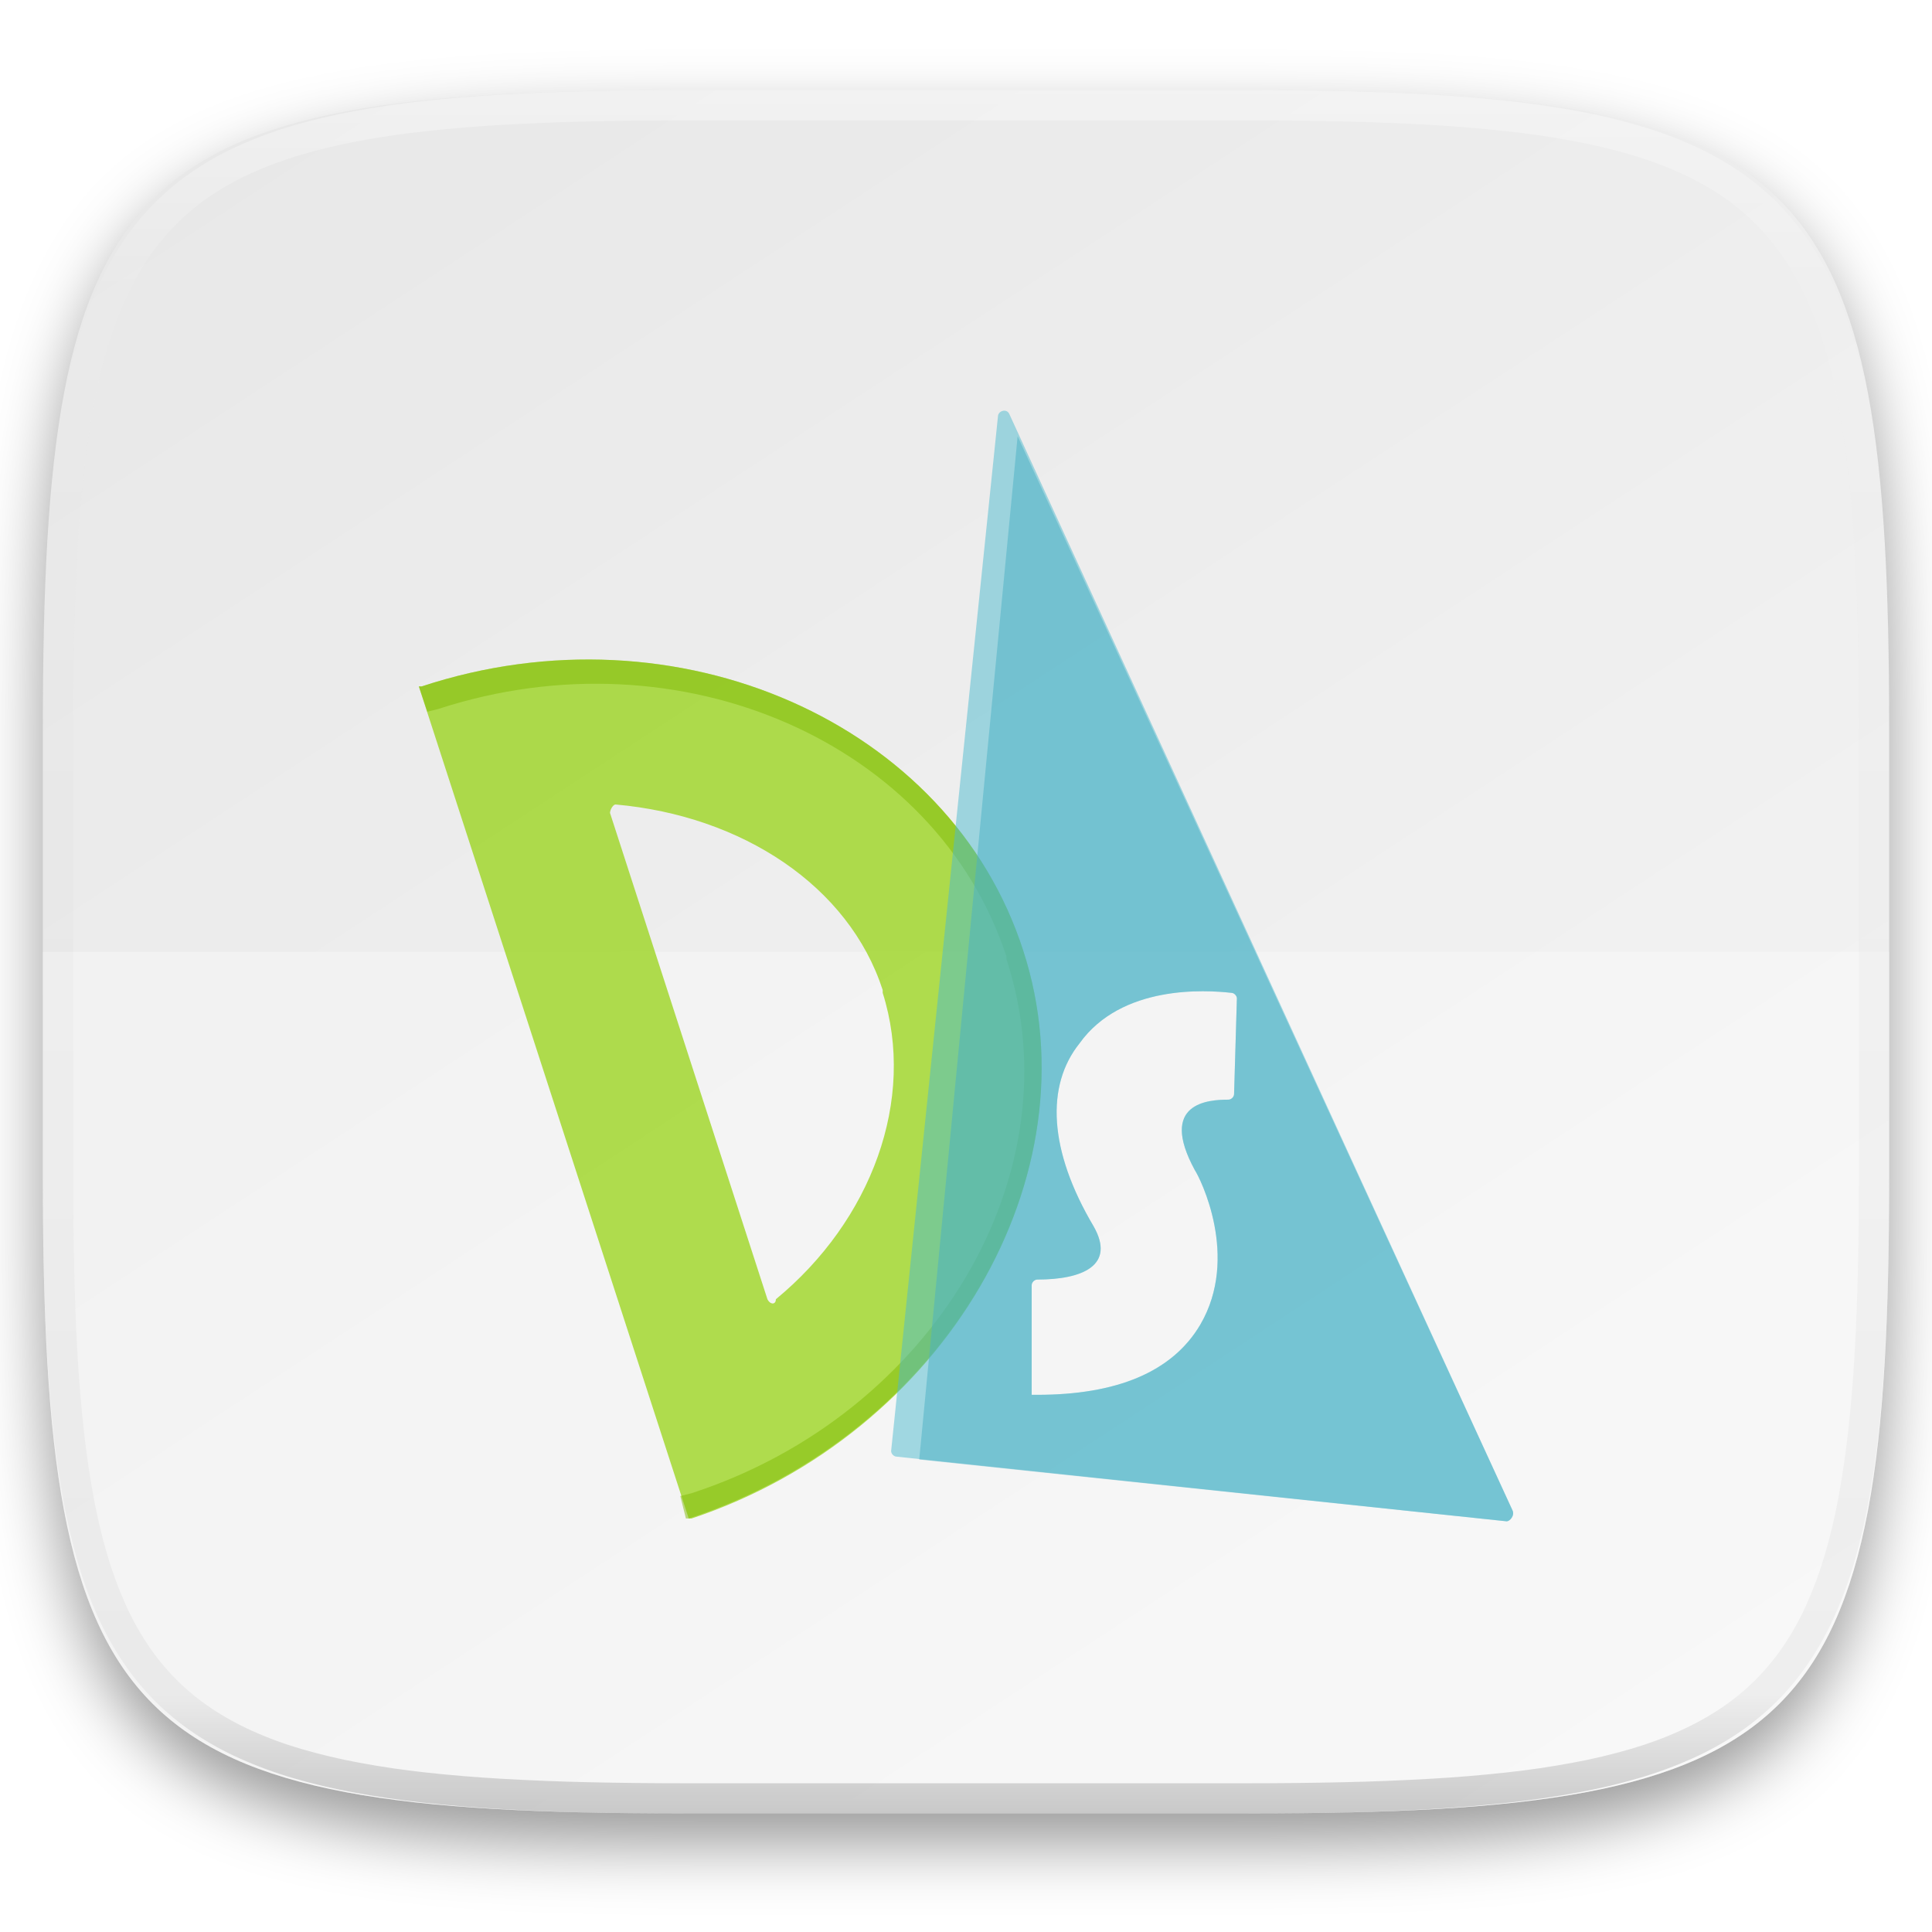
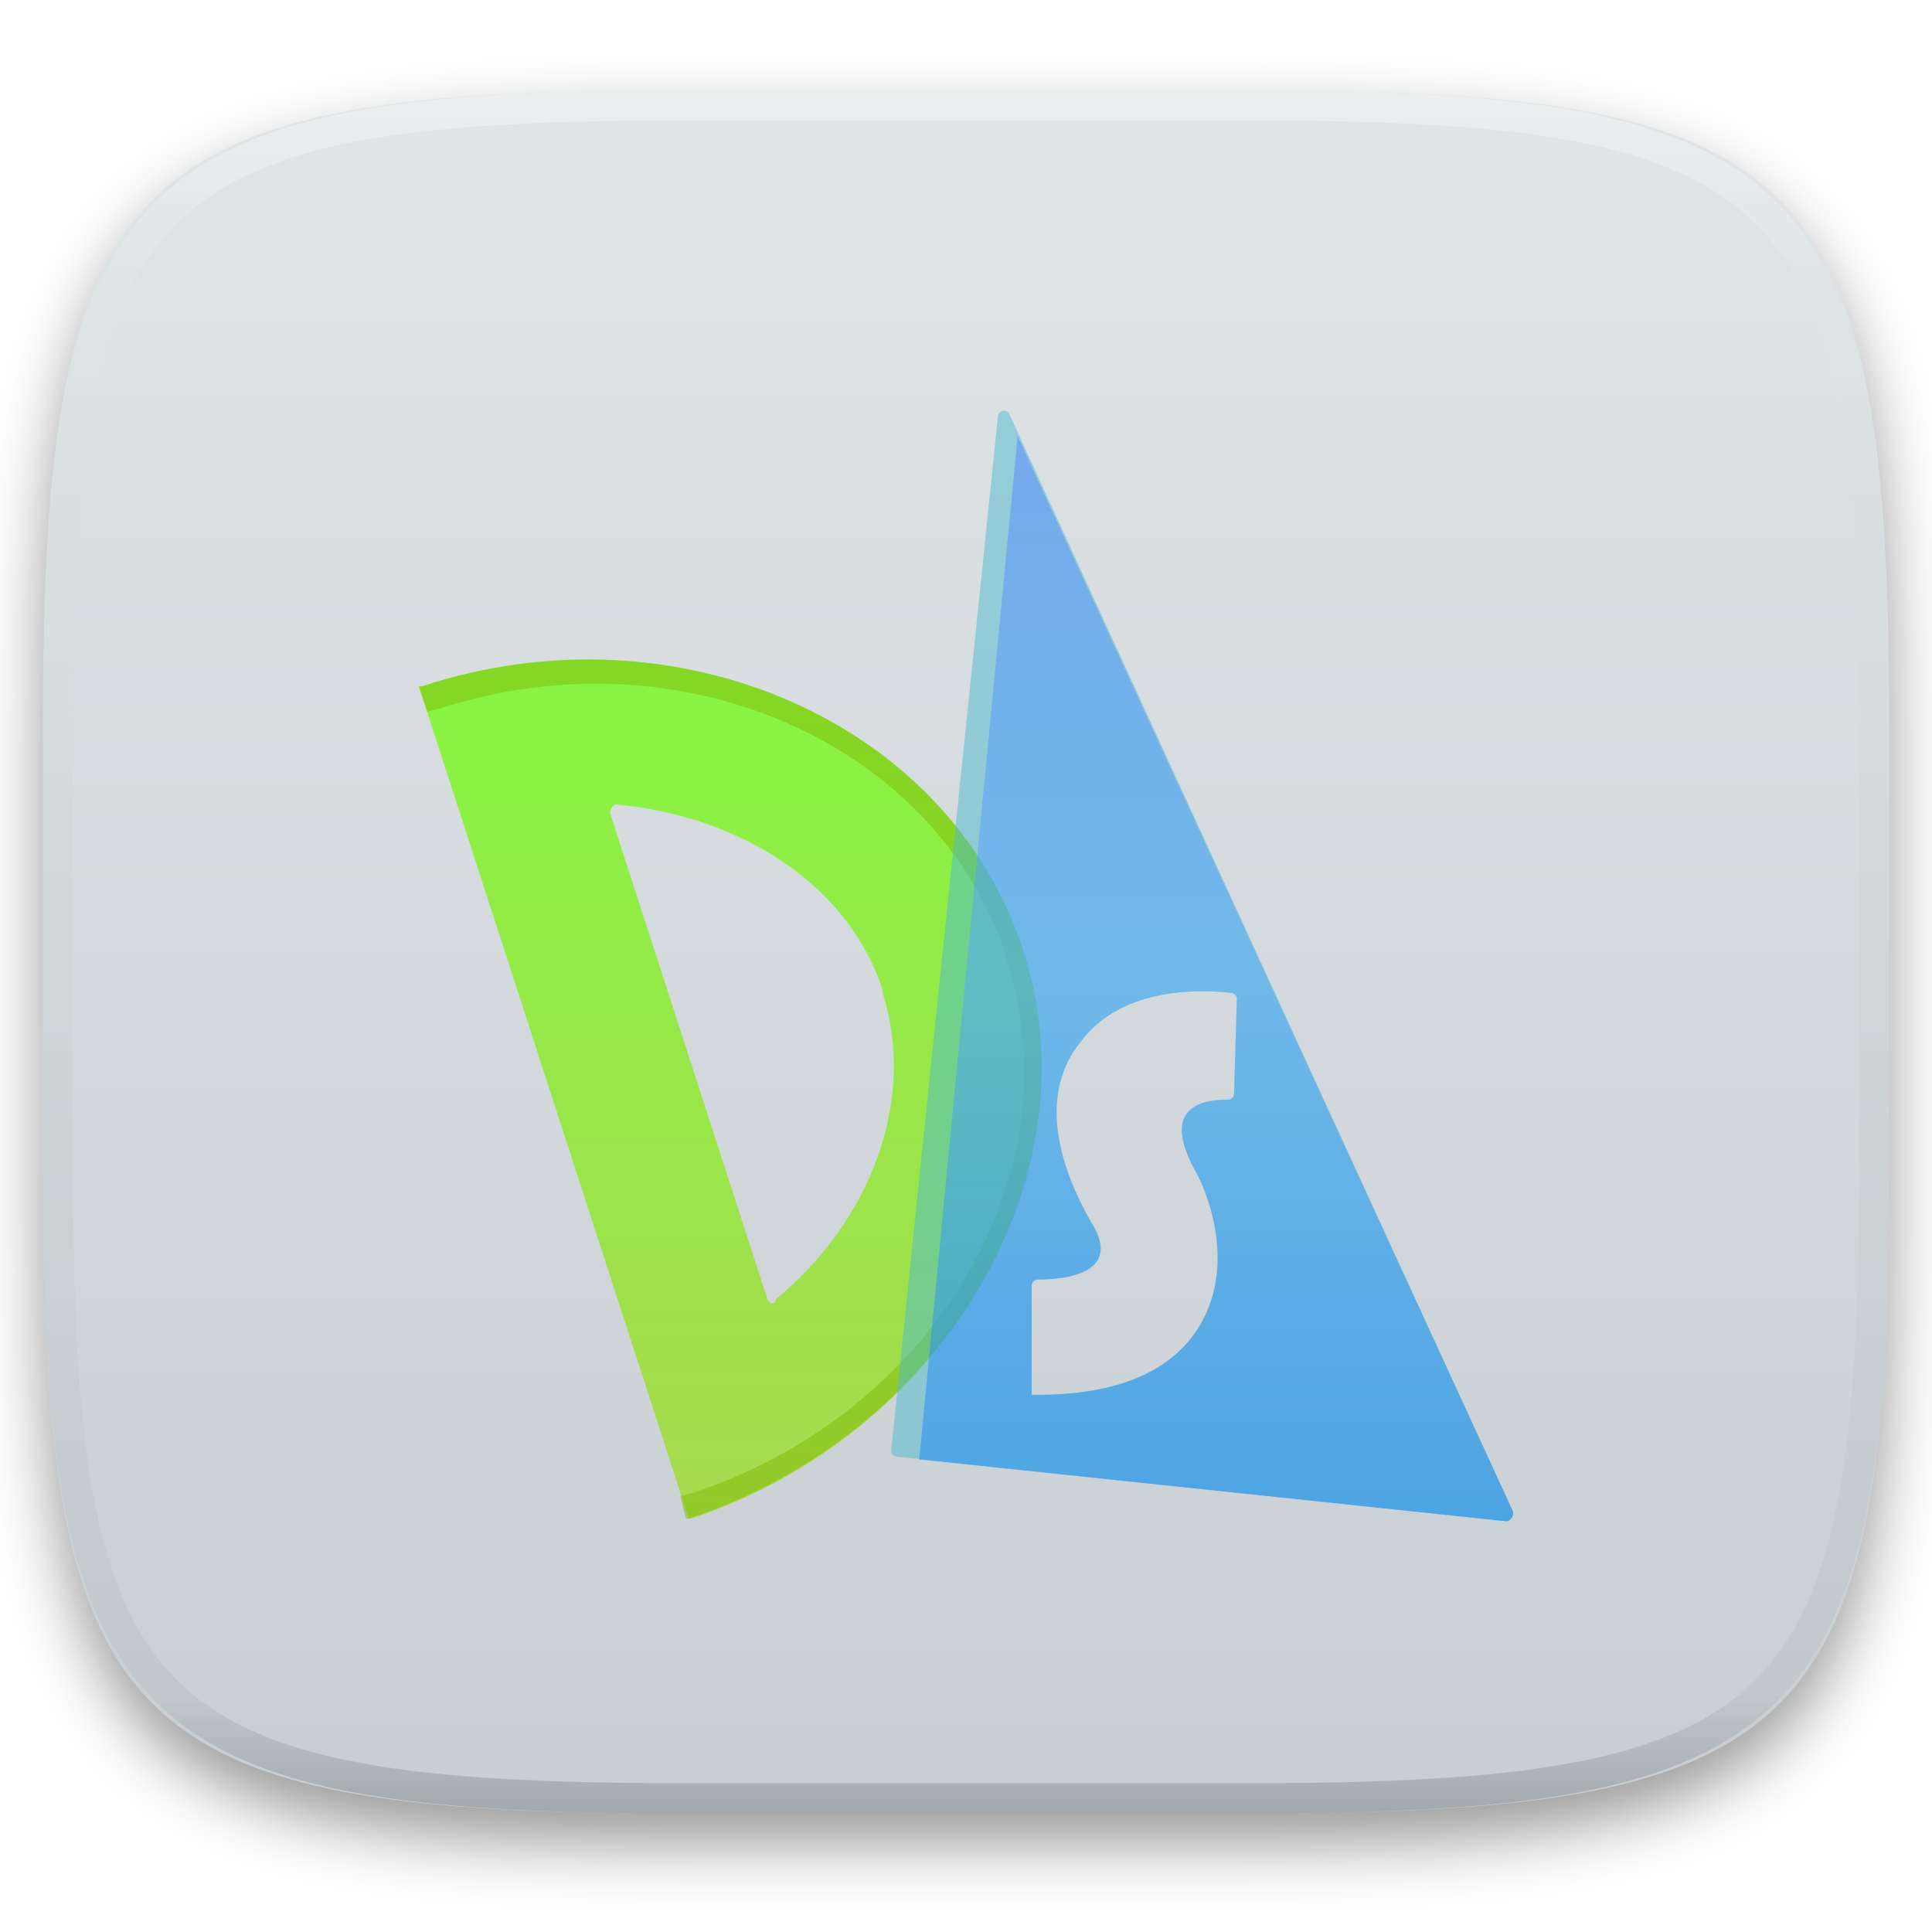
<svg xmlns="http://www.w3.org/2000/svg" style="isolation:isolate" viewBox="0 0 256 256" width="256" height="256">
-   <g id="Group" filter="url(#QSVcg3iaUxB1UFon2ojdgPASwn88FeiO)">
-     <linearGradient id="_lgradient_14" x1="0.233" y1="-0.071" x2="0.933" y2="0.924" gradientTransform="matrix(244.648,0,0,228.338,5.676,11.947)" gradientUnits="userSpaceOnUse">
-       <stop offset="0%" stop-opacity="1" style="stop-color:rgb(232,232,232)" />
-       <stop offset="100%" stop-opacity="1" style="stop-color:rgb(245,245,245)" />
-     </linearGradient>
-     <path d=" M 165.685 11.947 C 239.74 11.947 250.324 22.504 250.324 96.491 L 250.324 155.742 C 250.324 229.728 239.74 240.285 165.685 240.285 L 90.315 240.285 C 16.26 240.285 5.676 229.728 5.676 155.742 L 5.676 96.491 C 5.676 22.504 16.26 11.947 90.315 11.947 L 165.685 11.947 L 165.685 11.947 Z " id="Path" fill="url(#_lgradient_14)" />
-   </g>
  <defs>
-     <filter id="QSVcg3iaUxB1UFon2ojdgPASwn88FeiO" x="-200%" y="-200%" width="400%" height="400%" filterUnits="objectBoundingBox" color-interpolation-filters="sRGB">
+     <filter id="cuAzvCSxZs6vldb5c5Rn7wkPvnr2llJk" x="-200%" y="-200%" width="400%" height="400%" filterUnits="objectBoundingBox" color-interpolation-filters="sRGB">
      <feGaussianBlur in="SourceGraphic" stdDeviation="4.294" />
      <feOffset dx="0" dy="4" result="pf_100_offsetBlur" />
      <feFlood flood-color="#000000" flood-opacity="0.4" />
      <feComposite in2="pf_100_offsetBlur" operator="in" result="pf_100_dropShadow" />
      <feBlend in="SourceGraphic" in2="pf_100_dropShadow" mode="normal" />
    </filter>
  </defs>
-   <g opacity="0.3">
-     <path d=" M 5.676 126.116 L 5.676 155.742 C 5.676 229.728 16.26 240.285 90.315 240.285 L 165.685 240.285 C 239.74 240.285 250.324 229.728 250.324 155.742 L 250.324 126.116 L 5.676 126.116 L 5.676 126.116 Z " id="Path" fill="rgb(255,255,255)" />
-   </g>
-   <g opacity="0.7">
-     <path d=" M 135.585 125.968 C 125.901 95.796 89.769 79.779 55.872 90.954 L 55.5 90.954 L 91.259 201.211 L 91.631 201.211 C 125.156 190.036 145.27 155.767 135.585 125.968 L 135.585 125.968 Z  M 101.689 172.157 L 80.829 107.716 C 80.829 107.344 81.202 106.599 81.574 106.599 C 98.336 108.089 112.491 117.401 116.961 131.183 L 116.961 131.555 C 121.431 145.71 115.471 161.727 102.806 172.157 C 102.806 172.902 102.061 172.902 101.689 172.157 Z " id="Compound Path" fill="rgb(145,210,6)" />
-   </g>
-   <g opacity="0.5">
-     <path d=" M 135.585 125.968 C 125.901 95.796 89.769 79.779 55.872 90.954 L 55.5 90.954 L 56.617 94.306 L 58.107 93.934 C 90.142 83.504 124.038 98.404 133.35 126.713 L 133.35 127.086 C 142.663 155.395 123.666 187.429 91.631 197.859 L 90.142 198.231 L 90.887 201.211 L 91.259 201.211 C 125.156 190.036 145.27 155.767 135.585 125.968 L 135.585 125.968 Z " id="Path" fill="rgb(128,186,5)" />
-   </g>
-   <g opacity="0.5">
-     <path d=" M 200.398 200.094 L 133.723 54.823 C 133.35 54.078 132.233 54.45 132.233 55.195 L 118.078 192.271 C 118.078 192.644 118.451 193.016 118.823 193.016 L 199.654 201.584 C 200.026 201.584 200.771 200.839 200.398 200.094 Z  M 163.522 144.965 C 163.522 145.338 163.15 145.71 162.777 145.71 C 160.17 145.71 153.465 146.083 158.307 155.022 C 159.052 156.14 164.267 166.569 159.052 175.509 C 155.327 181.842 147.877 184.821 137.448 184.821 L 136.703 184.821 L 136.703 170.294 C 136.703 169.922 137.075 169.549 137.448 169.549 C 143.408 169.549 147.877 167.687 144.898 162.472 C 138.938 152.415 138.565 143.848 143.035 138.26 C 148.622 130.438 159.797 131.183 163.15 131.555 C 163.522 131.555 163.894 131.928 163.894 132.3 L 163.522 144.965 L 163.522 144.965 Z " id="Compound Path" fill="rgb(76,185,206)" />
-   </g>
-   <g opacity="0.5">
-     <path d=" M 200.398 200.094 L 134.84 57.802 L 121.803 193.389 L 199.654 201.584 C 200.026 201.584 200.771 200.839 200.398 200.094 L 200.398 200.094 Z  M 163.522 144.965 C 163.522 145.338 163.15 145.71 162.777 145.71 C 160.17 145.71 153.465 146.083 158.307 155.022 C 159.052 156.14 164.267 166.569 159.052 175.509 C 155.327 181.842 147.877 184.821 137.448 184.821 L 136.703 184.821 L 136.703 170.294 C 136.703 169.922 137.075 169.549 137.448 169.549 C 143.408 169.549 147.877 167.687 144.898 162.472 C 138.938 152.415 138.565 143.848 143.035 138.26 C 148.622 130.438 159.797 131.183 163.15 131.555 C 163.522 131.555 163.894 131.928 163.894 132.3 L 163.522 144.965 L 163.522 144.965 Z " id="Compound Path" fill="rgb(73,176,196)" />
+   <g filter="url(#cuAzvCSxZs6vldb5c5Rn7wkPvnr2llJk)">
+     <linearGradient id="_lgradient_123" x1="0" y1="0" x2="-1.8369701987210297e-16" y2="1" gradientTransform="matrix(244.648,0,0,228.338,5.68,11.95)" gradientUnits="userSpaceOnUse">
+       <stop offset="0%" stop-opacity="1" style="stop-color:rgb(224,229,231)" />
+       <stop offset="100%" stop-opacity="1" style="stop-color:rgb(199,206,210)" />
+     </linearGradient>
+     <path d=" M 165.689 11.95 C 239.745 11.95 250.328 22.507 250.328 96.494 L 250.328 155.745 C 250.328 229.731 239.745 240.288 165.689 240.288 L 90.319 240.288 C 16.264 240.288 5.68 229.731 5.68 155.745 L 5.68 96.494 C 5.68 22.507 16.264 11.95 90.319 11.95 L 165.689 11.95 Z " fill="url(#_lgradient_123)" />
  </g>
  <g opacity="0.4">
-     <linearGradient id="_lgradient_15" x1="0.517" y1="0" x2="0.517" y2="1" gradientTransform="matrix(244.65,0,0,228.34,5.68,11.95)" gradientUnits="userSpaceOnUse">
+     <linearGradient id="_lgradient_124" x1="0.517" y1="0" x2="0.517" y2="1" gradientTransform="matrix(244.65,0,0,228.34,5.68,11.95)" gradientUnits="userSpaceOnUse">
      <stop offset="0%" stop-opacity="1" style="stop-color:rgb(255,255,255)" />
      <stop offset="12.5%" stop-opacity="0.098" style="stop-color:rgb(255,255,255)" />
      <stop offset="92.5%" stop-opacity="0.098" style="stop-color:rgb(0,0,0)" />
      <stop offset="100%" stop-opacity="0.498" style="stop-color:rgb(0,0,0)" />
    </linearGradient>
-     <path d=" M 165.068 11.951 C 169.396 11.941 173.724 11.991 178.052 12.089 C 181.927 12.167 185.803 12.315 189.678 12.541 C 193.131 12.737 196.583 13.022 200.026 13.395 C 203.085 13.73 206.144 14.181 209.174 14.741 C 211.889 15.243 214.574 15.881 217.22 16.657 C 219.62 17.355 221.971 18.219 224.243 19.241 C 226.358 20.184 228.384 21.304 230.302 22.591 C 232.142 23.829 233.863 25.244 235.437 26.806 C 237.001 28.378 238.417 30.088 239.656 31.925 C 240.945 33.841 242.066 35.865 243.02 37.967 C 244.043 40.247 244.909 42.585 245.617 44.972 C 246.394 47.615 247.034 50.297 247.535 53.009 C 248.096 56.035 248.548 59.081 248.883 62.136 C 249.257 65.575 249.542 69.014 249.739 72.462 C 249.965 76.323 250.112 80.194 250.201 84.055 C 250.289 88.378 250.339 92.701 250.329 97.014 L 250.329 155.226 C 250.339 159.549 250.289 163.862 250.201 168.185 C 250.112 172.056 249.965 175.917 249.739 179.778 C 249.542 183.226 249.257 186.675 248.883 190.104 C 248.548 193.159 248.096 196.215 247.535 199.241 C 247.034 201.943 246.394 204.625 245.617 207.268 C 244.909 209.655 244.043 212.003 243.02 214.273 C 242.066 216.385 240.945 218.399 239.656 220.315 C 238.417 222.152 237.001 223.872 235.437 225.434 C 233.863 226.996 232.142 228.411 230.302 229.649 C 228.384 230.936 226.358 232.056 224.243 232.999 C 221.971 234.021 219.62 234.885 217.22 235.593 C 214.574 236.369 211.889 237.007 209.174 237.499 C 206.144 238.068 203.085 238.51 200.026 238.845 C 196.583 239.218 193.131 239.503 189.678 239.699 C 185.803 239.925 181.927 240.073 178.052 240.161 C 173.724 240.249 169.396 240.299 165.068 240.289 L 90.942 240.289 C 86.614 240.299 82.286 240.249 77.958 240.161 C 74.083 240.073 70.207 239.925 66.332 239.699 C 62.879 239.503 59.427 239.218 55.984 238.845 C 52.925 238.51 49.866 238.068 46.836 237.499 C 44.121 237.007 41.436 236.369 38.79 235.593 C 36.39 234.885 34.039 234.021 31.767 232.999 C 29.652 232.056 27.626 230.936 25.708 229.649 C 23.868 228.411 22.147 226.996 20.573 225.434 C 19.009 223.872 17.593 222.152 16.354 220.315 C 15.065 218.399 13.944 216.385 12.99 214.273 C 11.967 212.003 11.101 209.655 10.393 207.268 C 9.616 204.625 8.976 201.943 8.475 199.241 C 7.914 196.215 7.462 193.159 7.127 190.104 C 6.753 186.675 6.468 183.226 6.271 179.778 C 6.045 175.917 5.898 172.056 5.809 168.185 C 5.721 163.862 5.671 159.549 5.681 155.226 L 5.681 97.014 C 5.671 92.701 5.721 88.378 5.809 84.055 C 5.898 80.194 6.045 76.323 6.271 72.462 C 6.468 69.014 6.753 65.575 7.127 62.136 C 7.462 59.081 7.914 56.035 8.475 53.009 C 8.976 50.297 9.616 47.615 10.393 44.972 C 11.101 42.585 11.967 40.247 12.99 37.967 C 13.944 35.865 15.065 33.841 16.354 31.925 C 17.593 30.088 19.009 28.378 20.573 26.806 C 22.147 25.244 23.868 23.829 25.708 22.591 C 27.626 21.304 29.652 20.184 31.767 19.241 C 34.039 18.219 36.39 17.355 38.79 16.657 C 41.436 15.881 44.121 15.243 46.836 14.741 C 49.866 14.181 52.925 13.73 55.984 13.395 C 59.427 13.022 62.879 12.737 66.332 12.541 C 70.207 12.315 74.083 12.167 77.958 12.089 C 82.286 11.991 86.614 11.941 90.942 11.951 L 165.068 11.951 Z  M 165.078 15.96 C 169.376 15.95 173.675 15.999 177.973 16.087 C 181.8 16.176 185.626 16.323 189.452 16.539 C 192.836 16.736 196.219 17.011 199.583 17.384 C 202.554 17.699 205.515 18.131 208.446 18.681 C 211.023 19.153 213.58 19.762 216.099 20.499 C 218.322 21.147 220.495 21.953 222.6 22.896 C 224.509 23.751 226.338 24.763 228.069 25.922 C 229.692 27.013 231.207 28.26 232.594 29.646 C 233.981 31.031 235.23 32.544 236.332 34.165 C 237.492 35.894 238.506 37.712 239.361 39.608 C 240.306 41.72 241.112 43.892 241.761 46.102 C 242.509 48.617 243.109 51.162 243.591 53.736 C 244.132 56.664 244.565 59.611 244.889 62.578 C 245.263 65.938 245.539 69.308 245.735 72.688 C 245.952 76.51 246.109 80.322 246.188 84.144 C 246.276 88.437 246.325 92.721 246.325 97.014 C 246.325 97.014 246.325 97.014 246.325 97.014 L 246.325 155.226 C 246.325 155.226 246.325 155.226 246.325 155.226 C 246.325 159.519 246.276 163.803 246.188 168.096 C 246.109 171.918 245.952 175.74 245.735 179.552 C 245.539 182.932 245.263 186.302 244.889 189.672 C 244.565 192.629 244.132 195.576 243.591 198.504 C 243.109 201.078 242.509 203.623 241.761 206.138 C 241.112 208.358 240.306 210.52 239.361 212.632 C 238.506 214.528 237.492 216.356 236.332 218.075 C 235.23 219.706 233.981 221.219 232.594 222.604 C 231.207 223.98 229.692 225.227 228.069 226.318 C 226.338 227.477 224.509 228.489 222.6 229.344 C 220.495 230.297 218.322 231.093 216.099 231.741 C 213.58 232.478 211.023 233.087 208.446 233.559 C 205.515 234.109 202.554 234.541 199.583 234.865 C 196.219 235.229 192.836 235.514 189.452 235.701 C 185.626 235.917 181.8 236.074 177.973 236.153 C 173.675 236.251 169.376 236.29 165.078 236.29 C 165.078 236.29 165.078 236.29 165.068 236.29 L 90.942 236.29 C 90.932 236.29 90.932 236.29 90.932 236.29 C 86.634 236.29 82.335 236.251 78.037 236.153 C 74.21 236.074 70.384 235.917 66.558 235.701 C 63.174 235.514 59.791 235.229 56.427 234.865 C 53.456 234.541 50.495 234.109 47.564 233.559 C 44.987 233.087 42.43 232.478 39.911 231.741 C 37.688 231.093 35.515 230.297 33.41 229.344 C 31.501 228.489 29.672 227.477 27.941 226.318 C 26.318 225.227 24.803 223.98 23.416 222.604 C 22.029 221.219 20.78 219.706 19.678 218.075 C 18.518 216.356 17.504 214.528 16.649 212.632 C 15.704 210.52 14.898 208.358 14.249 206.138 C 13.501 203.623 12.901 201.078 12.419 198.504 C 11.878 195.576 11.445 192.629 11.121 189.672 C 10.747 186.302 10.472 182.932 10.275 179.552 C 10.058 175.74 9.901 171.918 9.822 168.096 C 9.734 163.803 9.685 159.519 9.685 155.226 C 9.685 155.226 9.685 155.226 9.685 155.226 L 9.685 97.014 C 9.685 97.014 9.685 97.014 9.685 97.014 C 9.685 92.721 9.734 88.437 9.822 84.144 C 9.901 80.322 10.058 76.51 10.275 72.688 C 10.472 69.308 10.747 65.938 11.121 62.578 C 11.445 59.611 11.878 56.664 12.419 53.736 C 12.901 51.162 13.501 48.617 14.249 46.102 C 14.898 43.892 15.704 41.72 16.649 39.608 C 17.504 37.712 18.518 35.894 19.678 34.165 C 20.78 32.544 22.029 31.031 23.416 29.646 C 24.803 28.26 26.318 27.013 27.941 25.922 C 29.672 24.763 31.501 23.751 33.41 22.896 C 35.515 21.953 37.688 21.147 39.911 20.499 C 42.43 19.762 44.987 19.153 47.564 18.681 C 50.495 18.131 53.456 17.699 56.427 17.384 C 59.791 17.011 63.174 16.736 66.558 16.539 C 70.384 16.323 74.21 16.176 78.037 16.087 C 82.335 15.999 86.634 15.95 90.932 15.96 C 90.932 15.96 90.932 15.96 90.942 15.96 L 165.068 15.96 C 165.078 15.96 165.078 15.96 165.078 15.96 Z " fill-rule="evenodd" id="highlight" fill="url(#_lgradient_15)" />
+     <path d=" M 165.068 11.951 C 169.396 11.941 173.724 11.991 178.052 12.089 C 181.927 12.167 185.803 12.315 189.678 12.541 C 193.131 12.737 196.583 13.022 200.026 13.395 C 203.085 13.73 206.144 14.181 209.174 14.741 C 211.889 15.243 214.574 15.881 217.22 16.657 C 219.62 17.355 221.971 18.219 224.243 19.241 C 226.358 20.184 228.384 21.304 230.302 22.591 C 232.142 23.829 233.863 25.244 235.437 26.806 C 237.001 28.378 238.417 30.088 239.656 31.925 C 240.945 33.841 242.066 35.865 243.02 37.967 C 244.043 40.247 244.909 42.585 245.617 44.972 C 246.394 47.615 247.034 50.297 247.535 53.009 C 248.096 56.035 248.548 59.081 248.883 62.136 C 249.257 65.575 249.542 69.014 249.739 72.462 C 249.965 76.323 250.112 80.194 250.201 84.055 C 250.289 88.378 250.339 92.701 250.329 97.014 L 250.329 155.226 C 250.339 159.549 250.289 163.862 250.201 168.185 C 250.112 172.056 249.965 175.917 249.739 179.778 C 249.542 183.226 249.257 186.675 248.883 190.104 C 248.548 193.159 248.096 196.215 247.535 199.241 C 247.034 201.943 246.394 204.625 245.617 207.268 C 244.909 209.655 244.043 212.003 243.02 214.273 C 242.066 216.385 240.945 218.399 239.656 220.315 C 238.417 222.152 237.001 223.872 235.437 225.434 C 233.863 226.996 232.142 228.411 230.302 229.649 C 228.384 230.936 226.358 232.056 224.243 232.999 C 221.971 234.021 219.62 234.885 217.22 235.593 C 214.574 236.369 211.889 237.007 209.174 237.499 C 206.144 238.068 203.085 238.51 200.026 238.845 C 196.583 239.218 193.131 239.503 189.678 239.699 C 185.803 239.925 181.927 240.073 178.052 240.161 C 173.724 240.249 169.396 240.299 165.068 240.289 L 90.942 240.289 C 86.614 240.299 82.286 240.249 77.958 240.161 C 74.083 240.073 70.207 239.925 66.332 239.699 C 62.879 239.503 59.427 239.218 55.984 238.845 C 52.925 238.51 49.866 238.068 46.836 237.499 C 44.121 237.007 41.436 236.369 38.79 235.593 C 36.39 234.885 34.039 234.021 31.767 232.999 C 29.652 232.056 27.626 230.936 25.708 229.649 C 23.868 228.411 22.147 226.996 20.573 225.434 C 19.009 223.872 17.593 222.152 16.354 220.315 C 15.065 218.399 13.944 216.385 12.99 214.273 C 11.967 212.003 11.101 209.655 10.393 207.268 C 9.616 204.625 8.976 201.943 8.475 199.241 C 7.914 196.215 7.462 193.159 7.127 190.104 C 6.753 186.675 6.468 183.226 6.271 179.778 C 6.045 175.917 5.898 172.056 5.809 168.185 C 5.721 163.862 5.671 159.549 5.681 155.226 L 5.681 97.014 C 5.671 92.701 5.721 88.378 5.809 84.055 C 5.898 80.194 6.045 76.323 6.271 72.462 C 6.468 69.014 6.753 65.575 7.127 62.136 C 7.462 59.081 7.914 56.035 8.475 53.009 C 8.976 50.297 9.616 47.615 10.393 44.972 C 11.101 42.585 11.967 40.247 12.99 37.967 C 13.944 35.865 15.065 33.841 16.354 31.925 C 17.593 30.088 19.009 28.378 20.573 26.806 C 22.147 25.244 23.868 23.829 25.708 22.591 C 27.626 21.304 29.652 20.184 31.767 19.241 C 34.039 18.219 36.39 17.355 38.79 16.657 C 41.436 15.881 44.121 15.243 46.836 14.741 C 49.866 14.181 52.925 13.73 55.984 13.395 C 59.427 13.022 62.879 12.737 66.332 12.541 C 70.207 12.315 74.083 12.167 77.958 12.089 C 82.286 11.991 86.614 11.941 90.942 11.951 L 165.068 11.951 Z  M 165.078 15.96 C 169.376 15.95 173.675 15.999 177.973 16.087 C 181.8 16.176 185.626 16.323 189.452 16.539 C 192.836 16.736 196.219 17.011 199.583 17.384 C 202.554 17.699 205.515 18.131 208.446 18.681 C 211.023 19.153 213.58 19.762 216.099 20.499 C 218.322 21.147 220.495 21.953 222.6 22.896 C 224.509 23.751 226.338 24.763 228.069 25.922 C 229.692 27.013 231.207 28.26 232.594 29.646 C 233.981 31.031 235.23 32.544 236.332 34.165 C 237.492 35.894 238.506 37.712 239.361 39.608 C 240.306 41.72 241.112 43.892 241.761 46.102 C 242.509 48.617 243.109 51.162 243.591 53.736 C 244.132 56.664 244.565 59.611 244.889 62.578 C 245.263 65.938 245.539 69.308 245.735 72.688 C 245.952 76.51 246.109 80.322 246.188 84.144 C 246.276 88.437 246.325 92.721 246.325 97.014 C 246.325 97.014 246.325 97.014 246.325 97.014 L 246.325 155.226 C 246.325 155.226 246.325 155.226 246.325 155.226 C 246.325 159.519 246.276 163.803 246.188 168.096 C 246.109 171.918 245.952 175.74 245.735 179.552 C 245.539 182.932 245.263 186.302 244.889 189.672 C 244.565 192.629 244.132 195.576 243.591 198.504 C 243.109 201.078 242.509 203.623 241.761 206.138 C 241.112 208.358 240.306 210.52 239.361 212.632 C 238.506 214.528 237.492 216.356 236.332 218.075 C 235.23 219.706 233.981 221.219 232.594 222.604 C 231.207 223.98 229.692 225.227 228.069 226.318 C 226.338 227.477 224.509 228.489 222.6 229.344 C 220.495 230.297 218.322 231.093 216.099 231.741 C 213.58 232.478 211.023 233.087 208.446 233.559 C 205.515 234.109 202.554 234.541 199.583 234.865 C 196.219 235.229 192.836 235.514 189.452 235.701 C 185.626 235.917 181.8 236.074 177.973 236.153 C 173.675 236.251 169.376 236.29 165.078 236.29 C 165.078 236.29 165.078 236.29 165.068 236.29 L 90.942 236.29 C 90.932 236.29 90.932 236.29 90.932 236.29 C 86.634 236.29 82.335 236.251 78.037 236.153 C 74.21 236.074 70.384 235.917 66.558 235.701 C 63.174 235.514 59.791 235.229 56.427 234.865 C 53.456 234.541 50.495 234.109 47.564 233.559 C 44.987 233.087 42.43 232.478 39.911 231.741 C 37.688 231.093 35.515 230.297 33.41 229.344 C 31.501 228.489 29.672 227.477 27.941 226.318 C 26.318 225.227 24.803 223.98 23.416 222.604 C 22.029 221.219 20.78 219.706 19.678 218.075 C 18.518 216.356 17.504 214.528 16.649 212.632 C 15.704 210.52 14.898 208.358 14.249 206.138 C 13.501 203.623 12.901 201.078 12.419 198.504 C 11.878 195.576 11.445 192.629 11.121 189.672 C 10.747 186.302 10.472 182.932 10.275 179.552 C 10.058 175.74 9.901 171.918 9.822 168.096 C 9.734 163.803 9.685 159.519 9.685 155.226 C 9.685 155.226 9.685 155.226 9.685 155.226 L 9.685 97.014 C 9.685 97.014 9.685 97.014 9.685 97.014 C 9.685 92.721 9.734 88.437 9.822 84.144 C 9.901 80.322 10.058 76.51 10.275 72.688 C 10.472 69.308 10.747 65.938 11.121 62.578 C 11.445 59.611 11.878 56.664 12.419 53.736 C 12.901 51.162 13.501 48.617 14.249 46.102 C 14.898 43.892 15.704 41.72 16.649 39.608 C 17.504 37.712 18.518 35.894 19.678 34.165 C 20.78 32.544 22.029 31.031 23.416 29.646 C 24.803 28.26 26.318 27.013 27.941 25.922 C 29.672 24.763 31.501 23.751 33.41 22.896 C 35.515 21.953 37.688 21.147 39.911 20.499 C 42.43 19.762 44.987 19.153 47.564 18.681 C 50.495 18.131 53.456 17.699 56.427 17.384 C 59.791 17.011 63.174 16.736 66.558 16.539 C 70.384 16.323 74.21 16.176 78.037 16.087 C 82.335 15.999 86.634 15.95 90.932 15.96 C 90.932 15.96 90.932 15.96 90.942 15.96 L 165.068 15.96 C 165.078 15.96 165.078 15.96 165.078 15.96 Z " fill-rule="evenodd" fill="url(#_lgradient_124)" />
+   </g>
+   <g opacity="0.7">
+     <linearGradient id="_lgradient_125" x1="0" y1="0" x2="-1.8369701987210297e-16" y2="1" gradientTransform="matrix(82.521,0,0,113.824,55.5,87.387)" gradientUnits="userSpaceOnUse">
+       <stop offset="0%" stop-opacity="1" style="stop-color:rgb(102,255,0)" />
+       <stop offset="100%" stop-opacity="1" style="stop-color:rgb(153,220,20)" />
+     </linearGradient>
+     <path d=" M 135.585 125.968 C 125.901 95.796 89.769 79.779 55.872 90.954 L 55.5 90.954 L 91.259 201.211 L 91.631 201.211 C 125.156 190.036 145.27 155.767 135.585 125.968 L 135.585 125.968 Z  M 101.689 172.157 L 80.829 107.716 C 80.829 107.344 81.202 106.599 81.574 106.599 C 98.336 108.089 112.491 117.401 116.961 131.183 L 116.961 131.555 C 121.431 145.71 115.471 161.727 102.806 172.157 C 102.806 172.902 102.061 172.902 101.689 172.157 Z " fill="url(#_lgradient_125)" />
+   </g>
+   <g opacity="0.5">
+     <path d=" M 135.585 125.968 C 125.901 95.796 89.769 79.779 55.872 90.954 L 55.5 90.954 L 56.617 94.306 L 58.107 93.934 C 90.142 83.504 124.038 98.404 133.35 126.713 L 133.35 127.086 C 142.663 155.395 123.666 187.429 91.631 197.859 L 90.142 198.231 L 90.887 201.211 L 91.259 201.211 C 125.156 190.036 145.27 155.767 135.585 125.968 L 135.585 125.968 Z " fill="rgb(128,186,5)" />
+   </g>
+   <g opacity="0.5">
+     <path d=" M 200.398 200.094 L 133.723 54.823 C 133.35 54.078 132.233 54.45 132.233 55.195 L 118.078 192.271 C 118.078 192.644 118.451 193.016 118.823 193.016 L 199.654 201.584 C 200.026 201.584 200.771 200.839 200.398 200.094 Z  M 163.522 144.965 C 163.522 145.338 163.15 145.71 162.777 145.71 C 160.17 145.71 153.465 146.083 158.307 155.022 C 159.052 156.14 164.267 166.569 159.052 175.509 C 155.327 181.842 147.877 184.821 137.448 184.821 L 136.703 184.821 L 136.703 170.294 C 136.703 169.922 137.075 169.549 137.448 169.549 C 143.408 169.549 147.877 167.687 144.898 162.472 C 138.938 152.415 138.565 143.848 143.035 138.26 C 148.622 130.438 159.797 131.183 163.15 131.555 C 163.522 131.555 163.894 131.928 163.894 132.3 L 163.522 144.965 L 163.522 144.965 Z " fill="rgb(76,185,206)" />
+   </g>
+   <g opacity="0.5">
+     <linearGradient id="_lgradient_126" x1="0" y1="0" x2="-1.8369701987210297e-16" y2="1" gradientTransform="matrix(78.697,0,0,143.782,121.803,57.802)" gradientUnits="userSpaceOnUse">
+       <stop offset="0%" stop-opacity="1" style="stop-color:rgb(87,134,255)" />
+       <stop offset="50%" stop-opacity="1" style="stop-color:rgb(81,168,255)" />
+       <stop offset="100%" stop-opacity="1" style="stop-color:rgb(15,130,245)" />
+     </linearGradient>
+     <path d=" M 200.398 200.094 L 134.84 57.802 L 121.803 193.389 L 199.654 201.584 C 200.026 201.584 200.771 200.839 200.398 200.094 L 200.398 200.094 Z  M 163.522 144.965 C 163.522 145.338 163.15 145.71 162.777 145.71 C 160.17 145.71 153.465 146.083 158.307 155.022 C 159.052 156.14 164.267 166.569 159.052 175.509 C 155.327 181.842 147.877 184.821 137.448 184.821 L 136.703 184.821 L 136.703 170.294 C 136.703 169.922 137.075 169.549 137.448 169.549 C 143.408 169.549 147.877 167.687 144.898 162.472 C 138.938 152.415 138.565 143.848 143.035 138.26 C 148.622 130.438 159.797 131.183 163.15 131.555 C 163.522 131.555 163.894 131.928 163.894 132.3 L 163.522 144.965 L 163.522 144.965 Z " fill="url(#_lgradient_126)" />
  </g>
</svg>
